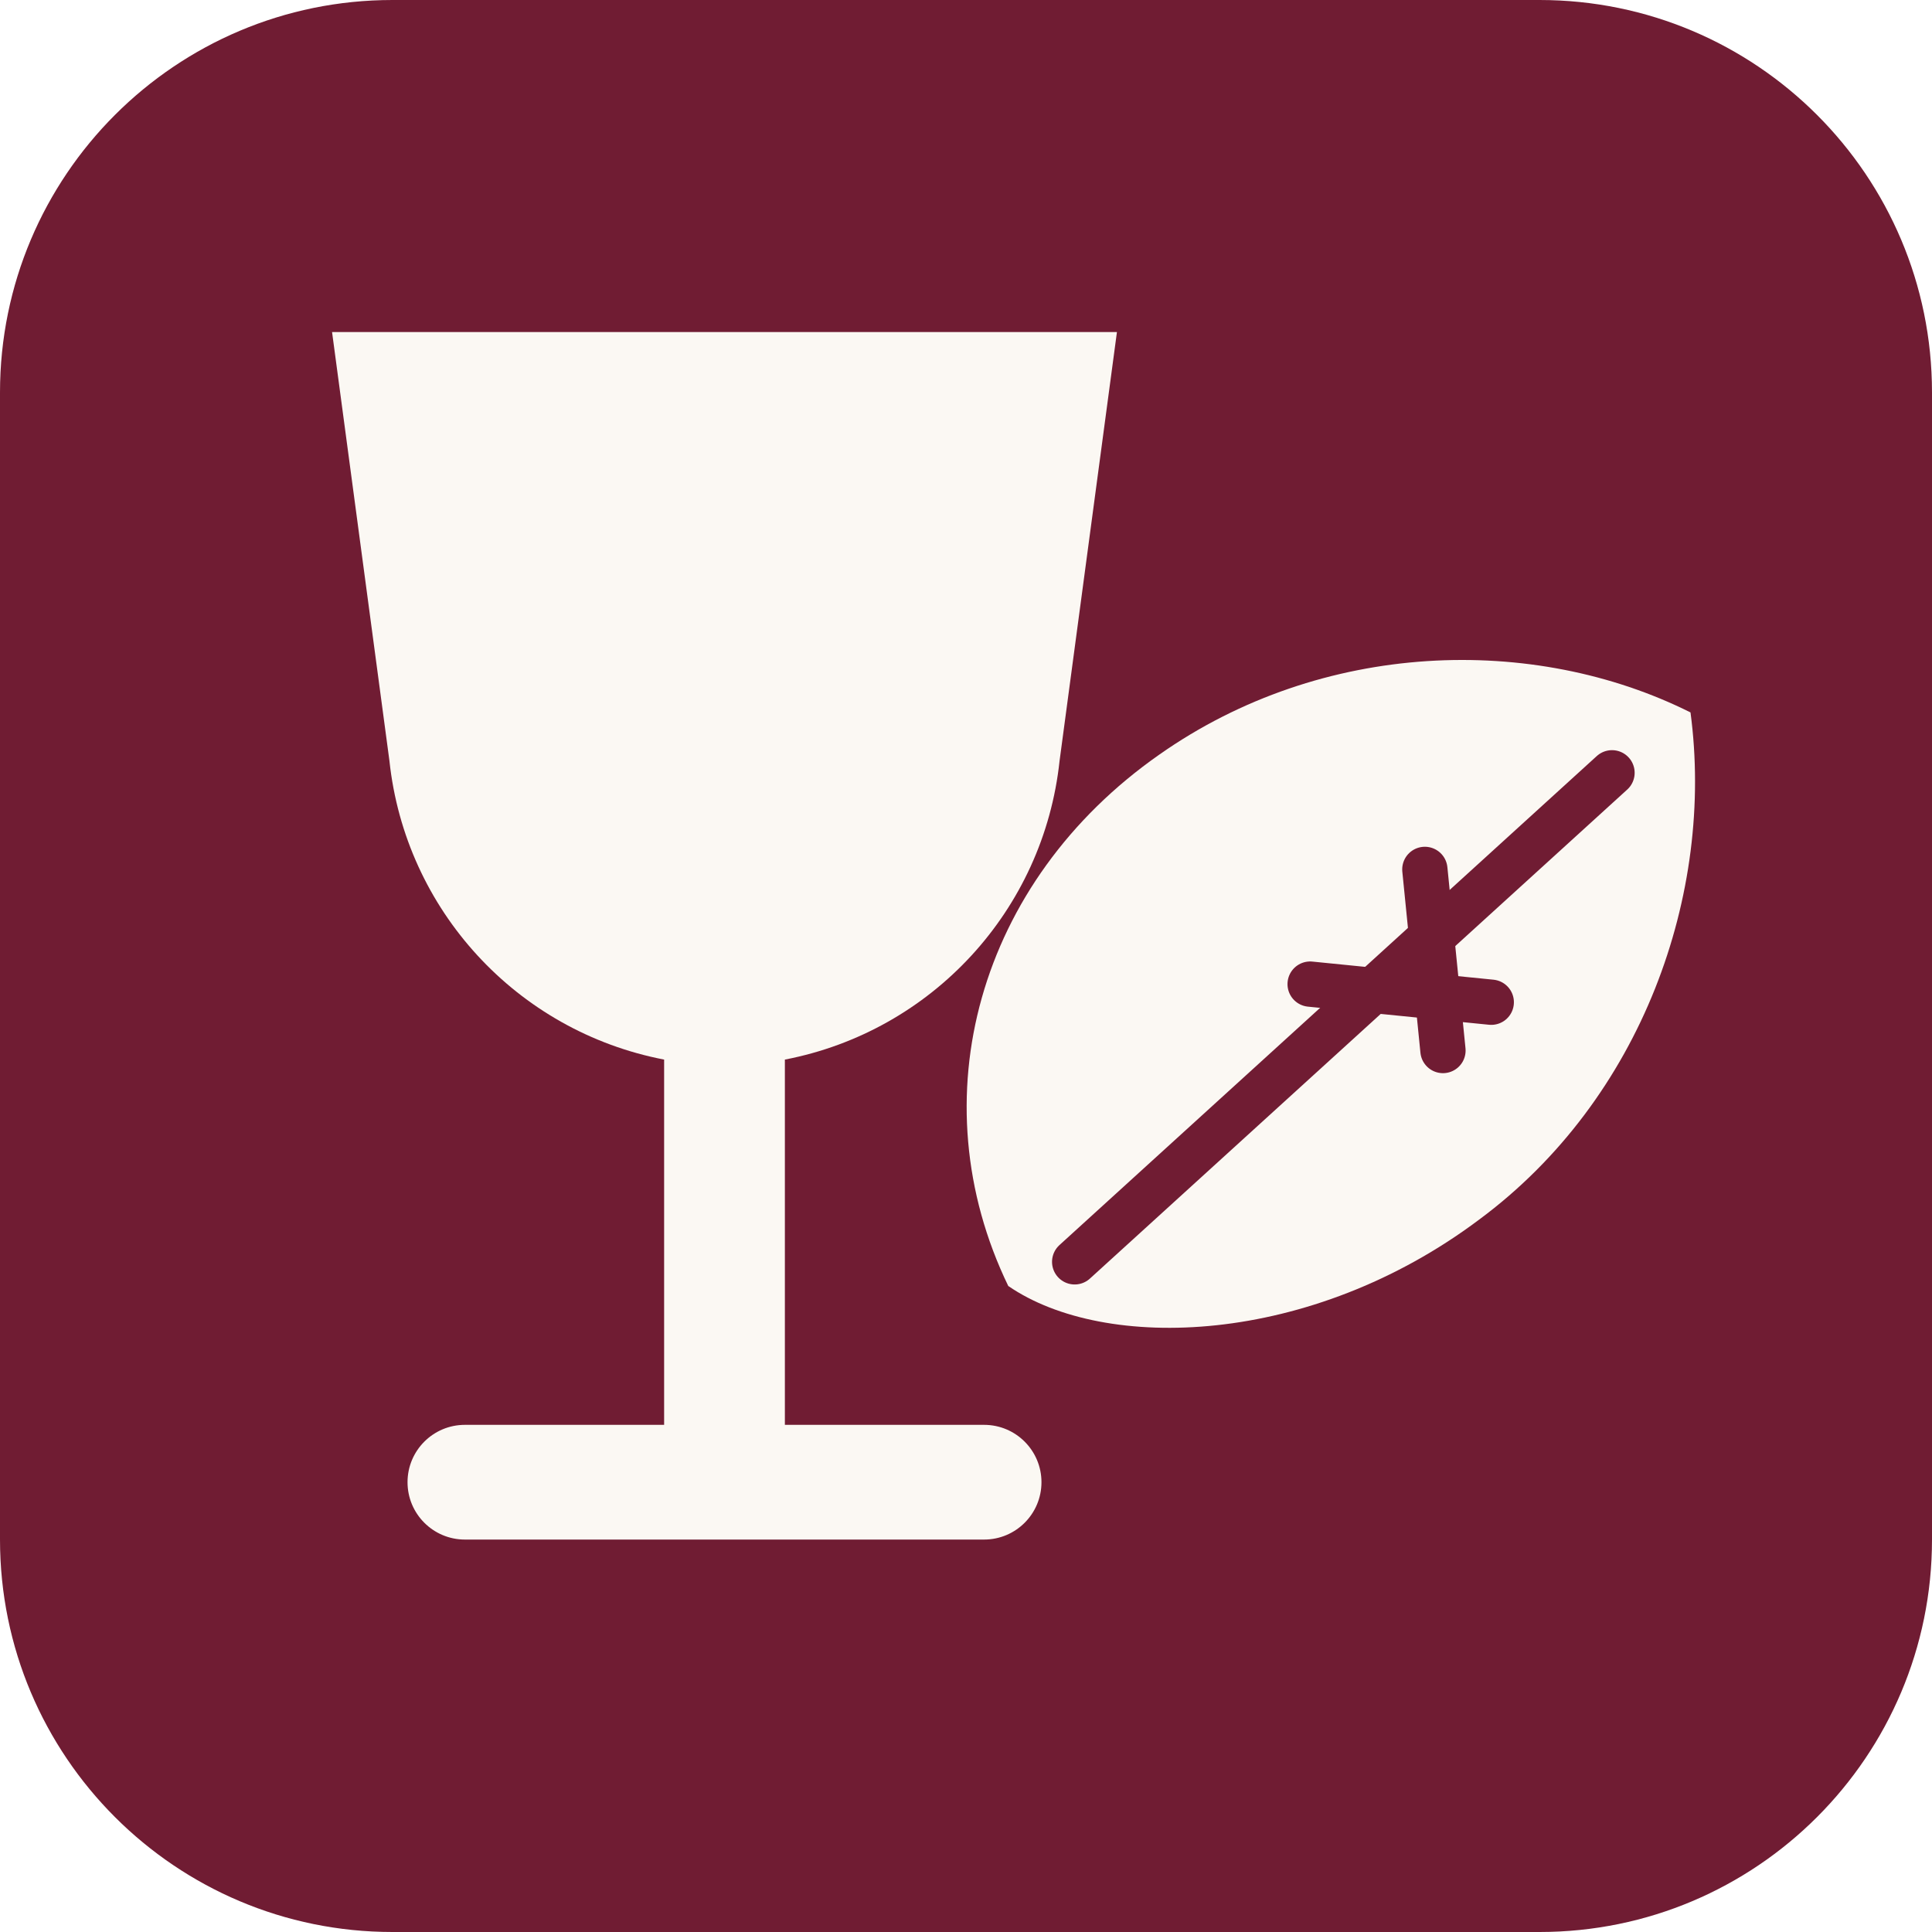
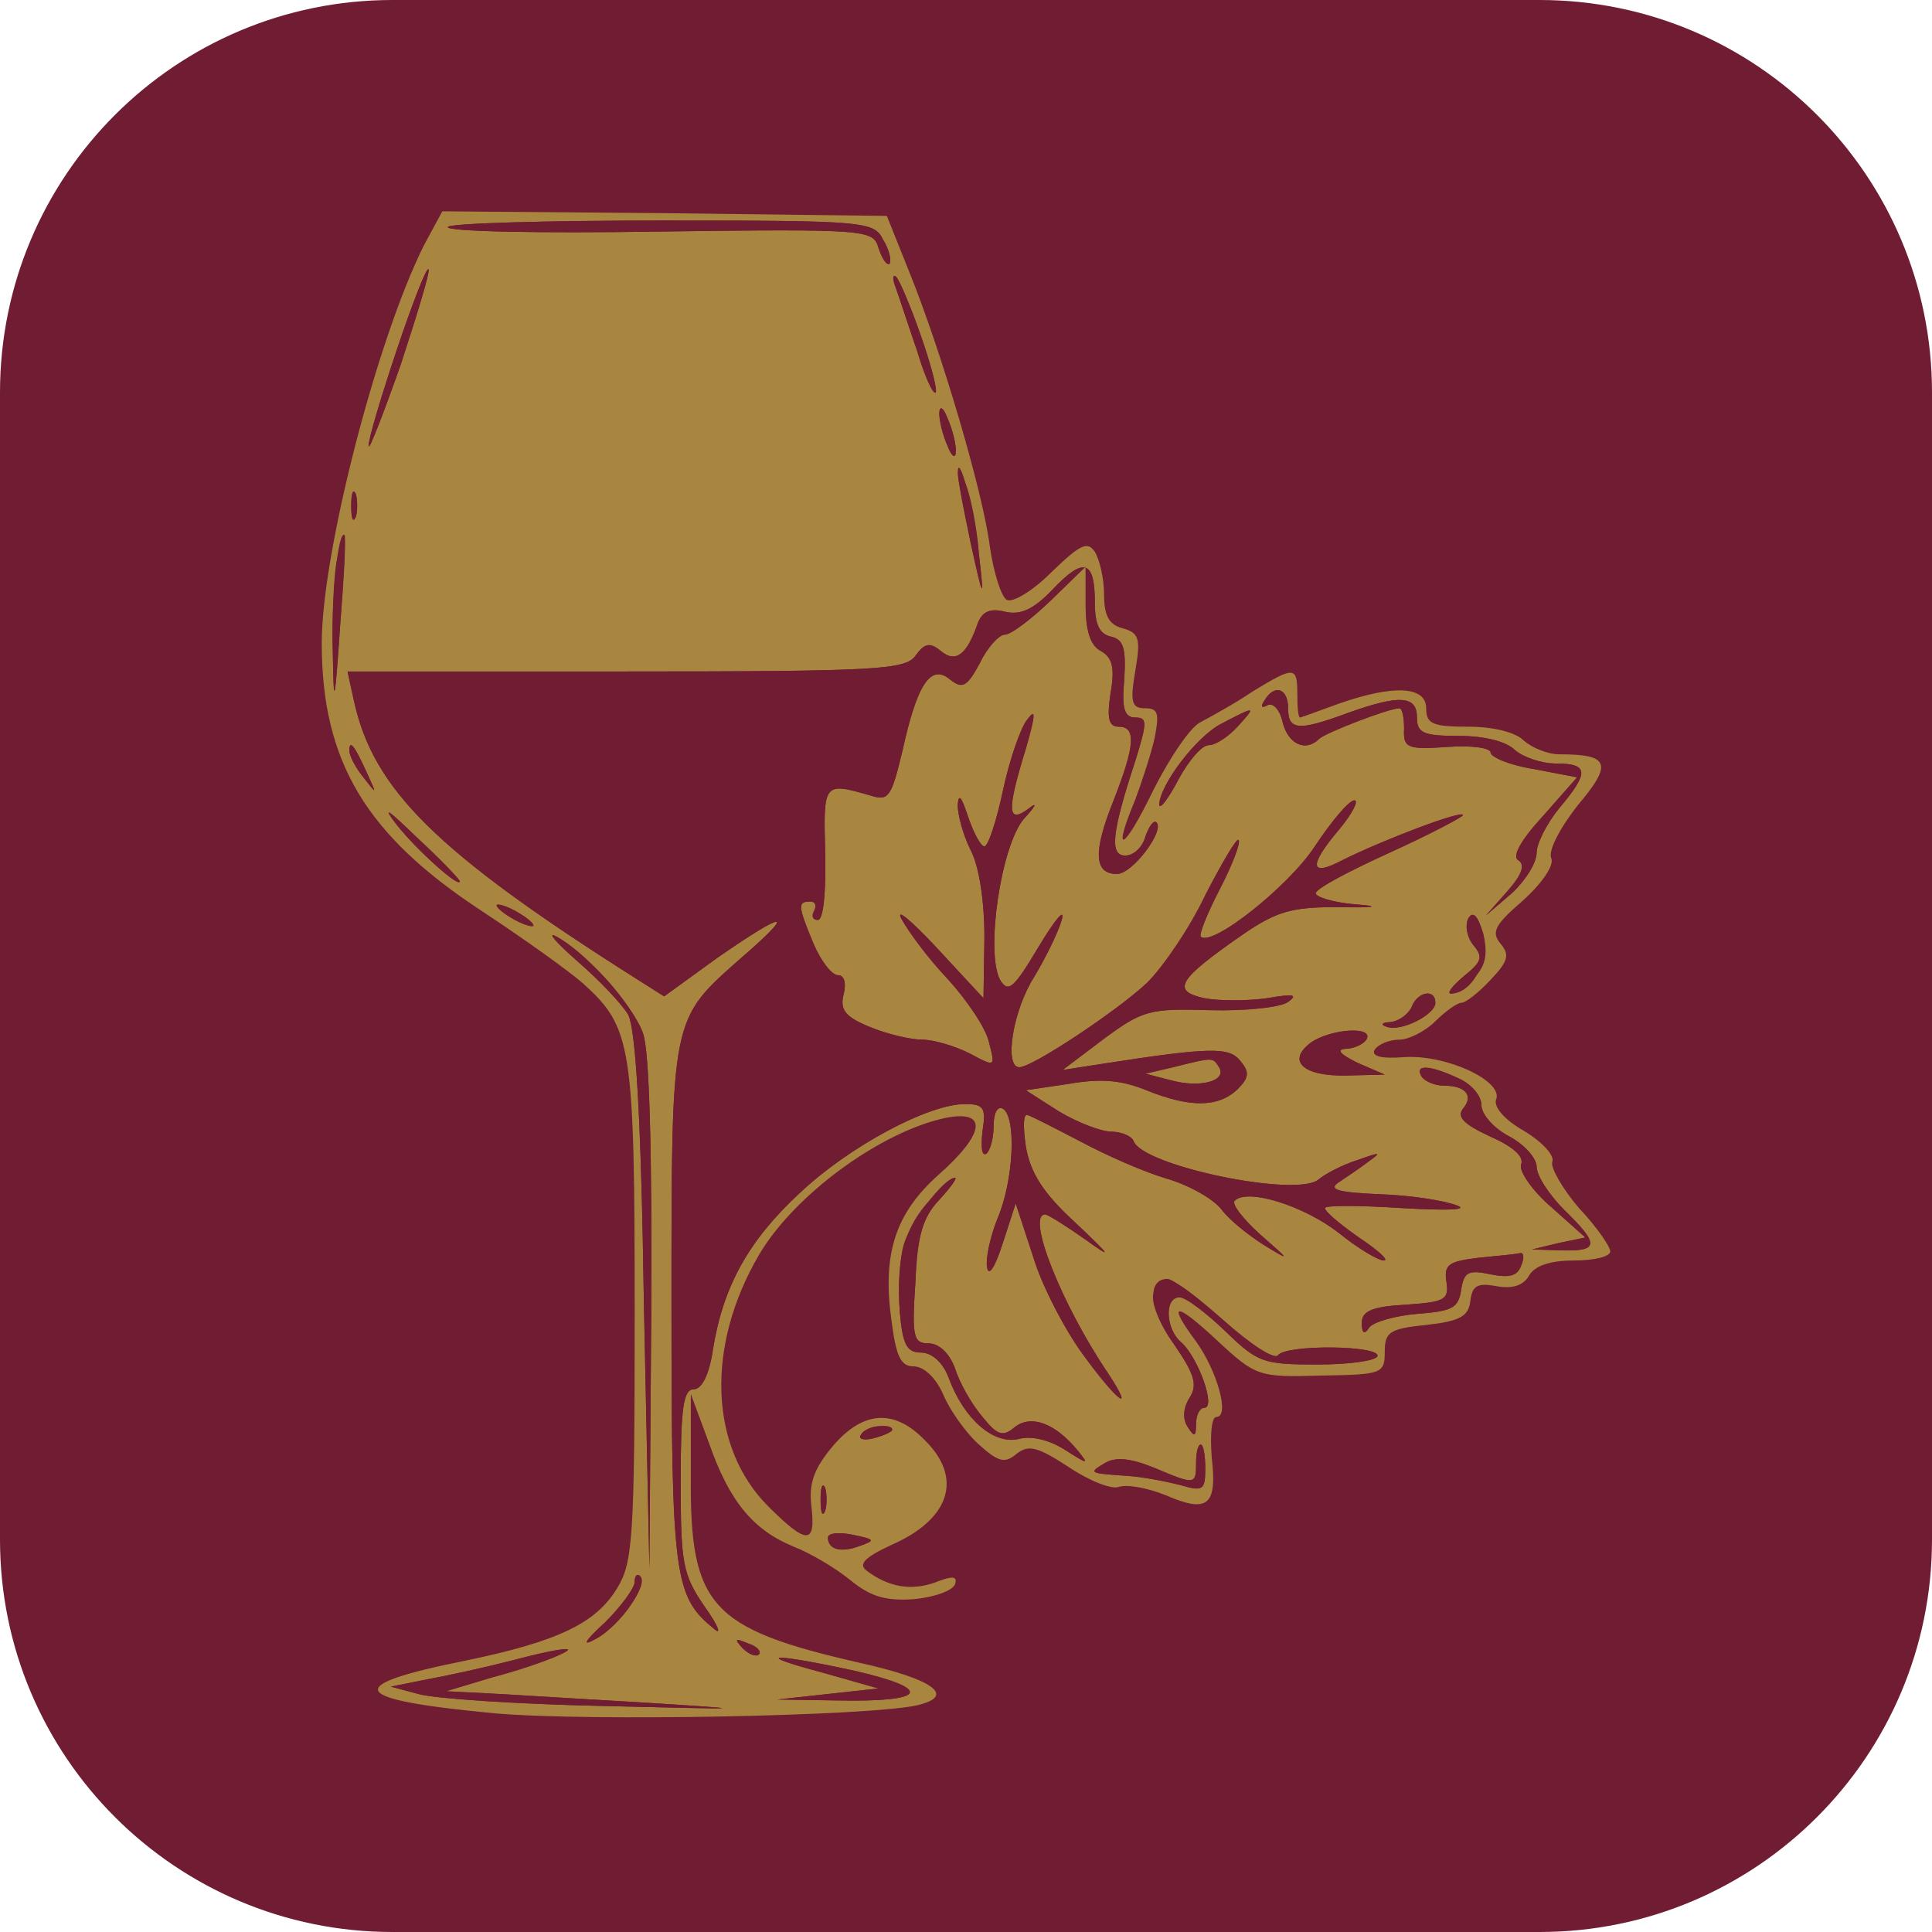
<svg xmlns="http://www.w3.org/2000/svg" viewBox="0 0 64 64" width="64" height="64">
  <rect width="64" height="64" rx="13" fill="#701C33" />
-   <g fill="#FBF8F3">
-     <path d="M11 11h26l-1.9 14.2A11.3 11.3 0 0 1 26 35.1v12.1h6.6a1.9 1.9 0 0 1 0 3.8H15.4a1.9 1.9 0 0 1 0-3.8H22V35.1a11.3 11.3 0 0 1-9.1-9.9z" />
-     <path d="M33.4 42.6c-3-6.2-1-13.4 5-17.6 5.4-3.8 12.4-4 17.6-1.4.8 6-1.6 12.8-7 16.8-5.6 4.2-12.4 4.4-15.6 2.2z" />
-   </g>
-   <g stroke="#701C33" stroke-width="1.5" stroke-linecap="round" fill="none">
-     <path d="M35.6 41.8 53.4 25.6" />
-     <path d="m47.2 28.8.6 6" />
-     <path d="m43.4 32.6 6 .6" />
+   <g transform="translate(7,7) scale(0.304878)">
+     <g transform="translate(0,164) scale(0.1,-0.1)" stroke="none">
+       <path fill="#A9863F" d="M231 1603 c-51 -102 -111 -334 -111 -432 0 -129 48 -209 175 -292 44 -29 93 -64 109 -78 53 -48 56 -67 56 -358 0 -245 -2 -271 -19 -299 -23 -38 -64 -58 -166 -79 -134 -27 -126 -42 33 -57 102 -9 411 -3 460 9 41 10 17 28 -64 46 -162 37 -184 62 -183 202 l0 90 20 -54 c22 -63 48 -94 92 -112 18 -7 45 -23 61 -36 22 -18 38 -23 69 -21 22 2 42 9 45 16 3 9 -2 10 -22 2 -26 -9 -50 -5 -74 13 -9 7 -3 14 27 28 64 28 78 73 36 114 -33 34 -67 32 -100 -7 -20 -24 -26 -40 -23 -65 5 -42 -5 -42 -47 0 -64 64 -68 174 -10 273 38 65 132 134 203 149 46 9 43 -17 -8 -62 -47 -42 -61 -86 -51 -158 5 -39 10 -50 24 -50 11 0 24 -12 32 -30 7 -17 24 -41 38 -54 22 -20 29 -22 42 -11 13 10 22 8 56 -14 22 -15 47 -25 55 -22 9 3 31 -1 51 -9 46 -20 56 -11 50 41 -2 26 0 44 5 44 15 0 1 50 -22 82 -32 43 -23 44 23 1 42 -39 45 -40 113 -38 66 1 69 2 69 26 0 21 5 25 45 29 36 4 46 9 48 26 2 17 8 20 29 16 17 -3 29 1 35 12 6 10 22 16 48 16 22 0 40 4 40 10 0 5 -15 27 -34 47 -18 21 -31 44 -29 50 3 7 -11 22 -31 34 -21 12 -33 26 -30 34 8 20 -54 49 -100 46 -25 -2 -36 1 -32 8 4 6 16 11 27 11 10 0 28 9 39 20 11 11 24 20 28 20 5 0 19 11 32 25 19 20 21 27 11 39 -11 13 -6 21 24 47 21 19 34 38 31 46 -4 8 10 34 29 58 38 45 34 55 -20 55 -13 0 -30 7 -39 15 -9 9 -33 15 -60 15 -39 0 -46 3 -46 20 0 24 -35 26 -95 5 -22 -8 -41 -15 -42 -15 -2 0 -3 11 -3 25 0 31 -3 31 -49 3 -19 -13 -45 -27 -56 -33 -11 -5 -34 -39 -52 -75 -32 -66 -45 -71 -19 -9 7 19 17 49 21 67 5 26 4 32 -10 32 -15 0 -17 6 -11 41 6 35 4 41 -14 46 -15 4 -20 14 -20 37 0 17 -5 38 -10 46 -8 12 -16 8 -47 -22 -21 -21 -43 -34 -49 -30 -6 4 -14 30 -18 57 -7 58 -53 214 -88 300 l-24 60 -242 3 -241 2 -20 -37z m499 6 c7 -11 9 -23 7 -26 -3 -2 -8 5 -12 17 -6 20 -10 21 -240 18 -128 -2 -231 0 -228 5 2 4 107 7 233 7 222 0 230 -1 240 -21z m-524 -135 c-19 -54 -35 -95 -35 -89 -1 15 60 197 65 192 2 -2 -12 -48 -30 -103z m565 31 c11 -31 18 -59 16 -62 -3 -2 -12 18 -20 45 -9 26 -19 57 -23 68 -4 10 -4 16 0 13 3 -3 16 -32 27 -64z m38 -125 c0 -9 -4 -8 -9 5 -5 11 -9 27 -9 35 0 9 4 8 9 -5 5 -11 9 -27 9 -35z m25 -112 c6 -52 5 -52 -9 12 -16 75 -18 94 -5 63 5 -13 12 -46 14 -75z m-677 40 c-3 -7 -5 -2 -5 12 0 14 2 19 5 13 2 -7 2 -19 0 -25z m-17 -118 c-6 -88 -7 -90 -8 -29 -2 59 6 135 13 127 1 -2 -1 -46 -5 -98z m820 25 c0 -24 5 -34 17 -37 14 -3 17 -12 15 -46 -3 -32 0 -42 12 -42 13 0 13 -5 0 -47 -26 -79 -28 -103 -11 -103 9 0 19 9 22 21 4 11 9 18 12 15 9 -9 -26 -56 -43 -56 -25 0 -26 24 -4 79 24 61 25 81 6 81 -11 0 -13 9 -9 36 5 28 2 39 -10 46 -12 6 -17 22 -17 51 l0 41 -38 -37 c-21 -20 -43 -37 -50 -37 -6 0 -19 -14 -27 -31 -14 -26 -19 -28 -32 -18 -21 18 -36 -4 -52 -77 -12 -50 -15 -55 -34 -49 -52 15 -52 15 -50 -62 1 -44 -2 -73 -8 -73 -6 0 -7 5 -4 10 3 6 1 10 -4 10 -14 0 -14 -4 3 -45 8 -19 20 -35 27 -35 7 0 9 -9 6 -21 -4 -16 1 -24 28 -35 19 -8 45 -14 57 -14 13 0 36 -7 52 -15 28 -15 28 -15 21 12 -3 15 -24 46 -45 69 -21 22 -43 52 -50 65 -7 13 10 -1 38 -31 l51 -55 1 66 c0 41 -6 78 -15 95 -8 16 -14 38 -14 49 1 13 4 9 11 -12 6 -18 14 -33 18 -33 4 0 13 27 20 60 7 33 19 68 26 77 10 14 10 7 -1 -31 -21 -68 -20 -82 3 -65 10 8 8 3 -5 -11 -25 -29 -42 -145 -26 -175 9 -15 15 -9 42 36 18 30 29 43 25 29 -4 -14 -18 -42 -30 -62 -23 -36 -33 -98 -16 -98 14 0 106 61 139 92 17 17 46 59 63 95 18 35 34 62 36 60 3 -2 -6 -26 -20 -53 -14 -27 -23 -50 -21 -52 12 -12 96 55 124 98 18 27 37 50 43 50 5 0 -2 -14 -16 -31 -34 -40 -33 -53 3 -34 44 22 131 55 131 49 0 -2 -36 -21 -80 -41 -44 -20 -80 -39 -80 -44 0 -4 19 -10 43 -12 28 -2 23 -4 -18 -3 -51 0 -67 -4 -106 -31 -69 -48 -76 -60 -40 -68 16 -3 47 -3 68 0 29 5 34 4 23 -4 -8 -6 -46 -10 -85 -9 -65 2 -73 0 -115 -31 l-45 -34 45 7 c116 18 136 18 148 3 10 -12 10 -18 -3 -31 -21 -20 -52 -20 -99 -1 -27 11 -49 13 -84 7 l-47 -7 36 -23 c20 -12 46 -22 57 -22 11 0 22 -5 24 -10 9 -27 177 -62 201 -42 7 6 26 16 42 21 25 9 27 9 13 -1 -9 -7 -24 -17 -33 -23 -12 -8 -1 -11 45 -13 33 -1 70 -7 83 -12 14 -5 -8 -6 -60 -3 -46 3 -83 3 -83 0 0 -4 17 -18 37 -32 21 -14 33 -25 27 -25 -6 0 -28 13 -49 30 -37 29 -99 49 -113 35 -4 -3 9 -20 28 -37 32 -28 33 -29 5 -12 -16 10 -38 27 -47 39 -9 12 -36 27 -60 34 -24 7 -65 25 -93 40 -27 14 -54 28 -58 29 -5 2 -5 -13 -2 -34 5 -29 19 -51 54 -83 40 -38 41 -40 9 -17 -20 14 -39 26 -42 26 -21 0 18 -98 68 -172 31 -47 10 -31 -27 20 -19 26 -44 73 -54 106 l-19 58 -14 -43 c-8 -25 -15 -37 -17 -27 -2 9 3 33 11 53 18 42 21 111 6 120 -6 3 -10 -5 -10 -19 0 -14 -4 -27 -8 -30 -5 -3 -6 8 -4 25 4 25 1 29 -19 29 -40 0 -126 -46 -180 -97 -55 -51 -83 -101 -94 -170 -4 -27 -12 -43 -21 -43 -11 0 -14 -20 -14 -99 0 -90 2 -102 26 -137 15 -21 19 -32 10 -24 -43 35 -46 56 -46 350 0 317 -1 311 76 379 60 52 49 52 -26 0 l-58 -42 -30 19 c-218 138 -286 206 -307 302 l-7 32 303 0 c273 0 303 2 314 17 10 14 16 15 28 5 16 -13 28 -4 40 31 5 12 13 16 29 12 17 -4 31 2 52 24 34 36 46 32 46 -14z m210 -115 c0 -24 11 -25 65 -5 56 20 75 19 75 -5 0 -17 7 -20 46 -20 27 0 51 -6 60 -15 9 -8 29 -15 45 -15 36 0 36 -10 4 -48 -14 -17 -25 -39 -25 -49 0 -11 -12 -30 -27 -44 l-28 -24 23 26 c16 18 20 29 12 34 -7 4 3 22 27 48 l37 42 -47 9 c-26 4 -47 13 -47 18 0 5 -21 8 -47 6 -44 -3 -48 -1 -47 20 0 12 -2 22 -5 22 -12 0 -81 -27 -87 -33 -15 -15 -34 -6 -40 18 -3 14 -11 22 -17 18 -6 -3 -7 -1 -3 5 11 19 26 14 26 -8z m-55 -20 c-10 -11 -24 -20 -31 -20 -8 0 -22 -17 -33 -37 -11 -21 -20 -33 -21 -28 0 21 40 74 67 88 38 20 39 20 18 -3z m-946 -50 c11 -24 11 -24 -3 -6 -9 11 -16 24 -16 30 0 12 5 7 19 -24z m101 -118 c0 -8 -47 34 -69 62 -16 21 -9 16 22 -14 26 -24 47 -46 47 -48z m80 -48 c0 -2 -9 0 -20 6 -11 6 -20 13 -20 16 0 2 9 0 20 -6 11 -6 20 -13 20 -16z m1023 -56 c-9 -10 -20 -18 -26 -18 -5 0 1 8 14 19 20 16 21 21 10 34 -7 9 -9 22 -5 29 5 8 10 3 16 -17 5 -21 3 -34 -9 -47z m-946 0 c17 -18 37 -46 42 -61 7 -18 10 -129 9 -305 l-2 -277 -6 290 c-3 203 -9 296 -17 312 -7 12 -32 38 -55 58 -24 21 -34 33 -23 27 11 -6 34 -25 52 -44z m903 -28 c0 -13 -38 -32 -53 -26 -7 2 -5 5 4 5 9 1 19 8 23 16 6 17 26 21 26 5z m-75 -40 c-3 -5 -14 -10 -23 -10 -10 -1 -5 -6 13 -15 l30 -13 -42 -1 c-47 -1 -65 16 -38 36 22 15 69 18 60 3z m100 -42 c14 -6 25 -19 25 -29 0 -10 13 -25 30 -34 17 -9 30 -24 30 -33 0 -10 14 -31 30 -47 38 -37 38 -45 -2 -44 l-33 1 29 7 29 6 -37 33 c-21 18 -35 39 -33 46 4 9 -9 20 -34 31 -28 13 -36 21 -29 30 12 14 3 25 -21 25 -10 0 -21 5 -24 10 -8 13 8 13 40 -2z m-564 -132 c-18 -19 -24 -39 -26 -90 -4 -59 -2 -66 14 -66 12 0 23 -11 29 -27 5 -16 18 -39 30 -53 16 -20 22 -22 35 -11 18 14 44 4 68 -25 13 -16 12 -16 -13 0 -17 11 -37 16 -51 12 -27 -6 -59 21 -76 67 -6 16 -18 27 -30 27 -15 0 -20 8 -23 45 -2 25 0 57 4 71 6 24 44 74 56 74 3 0 -5 -11 -17 -24z m632 -72 c-4 -11 -13 -13 -33 -9 -24 5 -29 3 -32 -17 -3 -20 -10 -23 -48 -26 -24 -2 -48 -9 -52 -15 -5 -8 -8 -6 -8 5 0 13 11 18 48 20 42 3 47 5 44 25 -3 19 3 22 35 26 21 2 41 4 45 5 4 1 5 -5 1 -14z m-322 -60 c28 -25 54 -42 58 -37 8 12 112 11 108 -1 -2 -5 -31 -9 -65 -9 -59 0 -65 2 -100 36 -21 20 -43 37 -50 37 -17 0 -15 -35 2 -49 18 -16 38 -71 25 -71 -5 0 -9 -8 -9 -17 0 -15 -2 -15 -9 -4 -6 9 -5 21 2 32 9 14 5 26 -17 58 -27 38 -30 71 -7 71 6 0 34 -21 62 -46z m-361 -118 c0 -2 -9 -6 -20 -9 -11 -3 -18 -1 -14 4 5 9 34 13 34 5z m340 -42 c0 -24 -3 -25 -27 -18 -16 4 -41 9 -58 10 -42 3 -42 3 -24 14 12 7 28 5 53 -5 45 -19 46 -19 46 5 0 11 2 20 5 20 3 0 5 -12 5 -26z m-413 -46 c-3 -7 -5 -2 -5 12 0 14 2 19 5 13 2 -7 2 -19 0 -25z m38 -38 c-21 -8 -35 -4 -35 9 0 5 12 6 27 3 24 -5 25 -6 8 -12z m-249 -64 c-9 -14 -26 -31 -38 -37 -16 -9 -13 -3 10 18 17 17 32 37 32 44 0 7 3 9 6 6 4 -4 -1 -18 -10 -31z m139 -54 c-3 -3 -11 0 -18 7 -9 10 -8 11 6 5 10 -3 15 -9 12 -12z m-220 -2 c-11 -5 -42 -16 -70 -23 l-50 -15 40 -2 c22 -1 99 -6 170 -10 126 -8 125 -8 -40 -4 -93 2 -183 8 -200 13 l-30 8 40 8 c22 4 63 13 90 20 59 15 78 17 50 5z m325 -16 c86 -20 77 -34 -20 -32 l-65 1 55 6 55 6 -60 17 c-79 21 -57 22 35 2z M1045 710 l-30 -7 27 -7 c32 -9 62 -1 53 14 -7 11 -6 11 -50 0z" />
+       <path fill="#701C33" d="M257 1623 c-3 -5 100 -7 228 -5 230 3 234 2 240 -18 4 -12 9 -19 12 -17 2 3 0 15 -7 26 -10 20 -18 21 -240 21 -126 0 -231 -3 -233 -7z M201 1488 c-17 -51 -31 -98 -30 -103 0 -6 16 35 35 89 18 55 32 101 30 103 -2 3 -18 -38 -35 -89z M744 1556 c4 -11 14 -42 23 -68 8 -27 17 -47 20 -45 5 6 -34 117 -43 126 -4 3 -4 -3 0 -13z M791 1420 c0 -8 4 -24 9 -35 5 -13 9 -14 9 -5 0 8 -4 24 -9 35 -5 13 -9 14 -9 5z M811 1355 c0 -5 7 -39 14 -75 14 -64 15 -64 9 -12 -4 45 -23 115 -23 87z M152 1320 c0 -14 2 -19 5 -12 2 6 2 18 0 25 -3 6 -5 1 -5 -13z M136 1259 c-3 -17 -5 -61 -4 -98 1 -61 2 -59 8 29 8 101 7 121 -4 69z M914 1229 c-21 -22 -35 -28 -52 -24 -16 4 -24 0 -29 -12 -12 -35 -24 -44 -40 -31 -12 10 -18 9 -28 -5 -11 -15 -41 -17 -314 -17 l-303 0 7 -32 c21 -96 89 -164 307 -302 l30 -19 58 42 c75 52 86 52 26 0 -77 -68 -76 -62 -76 -379 0 -294 3 -315 46 -350 9 -8 5 3 -10 24 -24 35 -26 47 -26 137 0 79 3 99 14 99 9 0 17 16 21 43 11 69 39 119 94 170 54 51 140 97 180 97 20 0 23 -4 19 -29 -2 -17 -1 -28 4 -25 4 3 8 16 8 30 0 14 4 22 10 19 15 -9 12 -78 -6 -120 -8 -20 -13 -44 -11 -53 2 -10 9 2 17 27 l14 43 19 -58 c10 -33 35 -80 54 -106 37 -51 58 -67 27 -20 -50 74 -89 172 -68 172 3 0 22 -12 42 -26 32 -23 31 -21 -9 17 -35 32 -49 54 -54 83 -3 21 -3 36 2 34 4 -1 31 -15 58 -29 28 -15 69 -33 93 -40 24 -7 51 -22 60 -34 9 -12 31 -29 47 -39 28 -17 27 -16 -5 12 -19 17 -32 34 -28 37 14 14 76 -6 113 -35 21 -17 43 -30 49 -30 6 0 -6 11 -27 25 -20 14 -37 28 -37 32 0 3 37 3 83 0 52 -3 74 -2 60 3 -13 5 -50 11 -83 12 -46 2 -57 5 -45 13 9 6 24 16 33 23 14 10 12 10 -13 1 -16 -5 -35 -15 -42 -21 -24 -20 -192 15 -201 42 -2 5 -13 10 -24 10 -11 0 -37 10 -57 22 l-36 23 47 7 c35 6 57 4 84 -7 47 -19 78 -19 99 1 13 13 13 19 3 31 -12 15 -32 15 -148 -3 l-45 -7 45 34 c42 31 50 33 115 31 39 -1 77 3 85 9 11 8 6 9 -23 4 -21 -3 -52 -3 -68 0 -36 8 -29 20 40 68 39 27 55 31 106 31 41 -1 46 1 18 3 -24 2 -43 8 -43 12 0 5 36 24 80 44 44 20 80 39 80 41 0 6 -87 -27 -131 -49 -36 -19 -37 -6 -3 34 14 17 21 31 16 31 -6 0 -25 -23 -43 -50 -28 -43 -112 -110 -124 -98 -2 2 7 25 21 52 14 27 23 51 20 53 -2 2 -18 -25 -36 -60 -17 -36 -46 -78 -63 -95 -33 -31 -125 -92 -139 -92 -17 0 -7 62 16 98 12 20 26 48 30 62 4 14 -7 1 -25 -29 -27 -45 -33 -51 -42 -36 -16 30 1 146 26 175 13 14 15 19 5 11 -23 -17 -24 -3 -3 65 11 38 11 45 1 31 -7 -9 -19 -44 -26 -77 -7 -33 -16 -60 -20 -60 -4 0 -12 15 -18 33 -7 21 -10 25 -11 12 0 -11 6 -33 14 -49 9 -17 15 -54 15 -95 l-1 -66 -51 55 c-28 30 -45 44 -38 31 7 -13 29 -43 50 -65 21 -23 42 -54 45 -69 7 -27 7 -27 -21 -12 -16 8 -39 15 -52 15 -12 0 -38 6 -57 14 -27 11 -32 19 -28 35 3 12 1 21 -6 21 -7 0 -19 16 -27 35 -17 41 -17 45 -3 45 5 0 7 -4 4 -10 -3 -5 -2 -10 4 -10 6 0 9 29 8 73 -2 77 -2 77 50 62 19 -6 22 -1 34 49 16 73 31 95 52 77 13 -10 18 -8 32 18 8 17 21 31 27 31 7 0 29 17 50 37 l38 37 0 -41 c0 -29 5 -45 17 -51 12 -7 15 -18 10 -46 -4 -27 -2 -36 9 -36 19 0 18 -20 -6 -81 -22 -55 -21 -79 4 -79 17 0 52 47 43 56 -3 3 -8 -4 -12 -15 -3 -12 -13 -21 -22 -21 -17 0 -15 24 11 103 13 42 13 47 0 47 -12 0 -15 10 -12 42 2 34 -1 43 -15 46 -12 3 -17 13 -17 37 0 46 -12 50 -46 14z m181 -519 c9 -15 -21 -23 -53 -14 l-27 7 30 7 c44 11 43 11 50 0z M1144 1108 c-4 -6 -3 -8 3 -5 6 4 14 -4 17 -18 6 -24 25 -33 40 -18 6 6 75 33 87 33 3 0 5 -10 5 -22 -1 -21 3 -23 47 -20 26 2 47 -1 47 -6 0 -5 21 -14 47 -18 l47 -9 -37 -42 c-24 -26 -34 -44 -27 -48 8 -5 4 -16 -12 -34 l-23 -26 28 24 c15 14 27 33 27 44 0 10 11 32 25 49 32 38 32 48 -4 48 -16 0 -36 7 -45 15 -9 9 -33 15 -60 15 -39 0 -46 3 -46 20 0 24 -19 25 -75 5 -54 -20 -65 -19 -65 5 0 22 -15 27 -26 8z M1097 1083 c-27 -14 -67 -67 -67 -88 1 -5 10 7 21 28 11 20 25 37 33 37 7 0 21 9 31 20 21 23 20 23 -18 3z M150 1054 c0 -6 7 -19 16 -30 14 -18 14 -18 3 6 -14 31 -19 36 -19 24z M201 974 c22 -28 69 -70 69 -62 0 2 -21 24 -47 48 -31 30 -38 35 -22 14z M310 886 c0 -3 9 -10 20 -16 11 -6 20 -8 20 -6 0 3 -9 10 -20 16 -11 6 -20 8 -20 6z M1366 872 c-4 -7 -2 -20 5 -29 11 -13 10 -18 -10 -34 -13 -11 -19 -19 -14 -19 23 0 42 36 35 65 -6 20 -11 25 -16 17z M398 825 c23 -20 48 -46 55 -58 8 -16 14 -109 17 -312 l6 -290 2 277 c1 176 -2 287 -9 305 -11 31 -63 89 -94 105 -11 6 -1 -6 23 -27z M1304 775 c-4 -8 -14 -15 -23 -16 -9 0 -11 -3 -4 -5 15 -6 53 13 53 26 0 16 -20 12 -26 -5z M1195 737 c-27 -20 -9 -37 38 -36 l42 1 -30 13 c-18 9 -23 14 -13 15 9 0 20 5 23 10 9 15 -38 12 -60 -3z M1315 700 c3 -5 14 -10 24 -10 24 0 33 -11 21 -25 -7 -9 1 -17 29 -30 25 -11 38 -22 34 -31 -2 -7 12 -28 33 -46 l37 -33 -29 -6 -29 -7 33 -1 c40 -1 40 7 2 44 -16 16 -30 37 -30 47 0 9 -13 24 -30 33 -17 9 -30 24 -30 34 0 10 -11 23 -25 29 -32 15 -48 15 -40 2z M781 566 c-28 -30 -37 -64 -33 -121 3 -37 8 -45 23 -45 12 0 24 -11 30 -27 17 -46 49 -73 76 -67 14 4 34 -1 51 -12 25 -16 26 -16 13 0 -24 29 -50 39 -68 25 -13 -11 -19 -9 -35 11 -12 14 -25 37 -30 53 -6 16 -17 27 -29 27 -16 0 -18 7 -14 66 2 51 8 71 26 90 12 13 20 24 17 24 -2 0 -15 -11 -27 -24z M1377 503 c-32 -4 -38 -7 -35 -26 3 -20 -2 -22 -44 -25 -37 -2 -48 -7 -48 -20 0 -11 3 -13 8 -5 4 6 28 13 52 15 38 3 45 6 48 26 3 20 8 22 32 17 20 -4 29 -2 33 9 4 9 3 15 -1 14 -4 -1 -24 -3 -45 -5z M1024 465 c-4 -9 6 -34 22 -56 22 -32 26 -44 17 -58 -7 -11 -8 -23 -2 -32 7 -11 9 -11 9 4 0 9 4 17 9 17 13 0 -7 55 -25 71 -17 14 -19 49 -2 49 7 0 29 -17 50 -37 35 -34 41 -36 100 -36 34 0 63 4 65 9 4 12 -100 13 -108 1 -4 -5 -30 12 -58 37 -56 49 -68 55 -77 31z M706 311 c-4 -5 3 -7 14 -4 23 6 26 13 6 13 -8 0 -17 -4 -20 -9z M1070 280 c0 -24 -1 -24 -46 -5 -25 10 -41 12 -53 5 -18 -11 -18 -11 24 -14 17 -1 42 -6 58 -10 24 -7 27 -6 27 18 0 14 -2 26 -5 26 -3 0 -5 -9 -5 -20z M662 240 c0 -14 2 -19 5 -12 2 6 2 18 0 25 -3 6 -5 1 -5 -13z M670 199 c0 -13 14 -17 35 -9 17 6 16 7 -8 12 -15 3 -27 2 -27 -3z M460 151 c0 -7 -15 -27 -32 -44 -23 -21 -26 -27 -10 -18 25 14 58 59 48 68 -3 3 -6 1 -6 -6z M577 79 c7 -7 15 -10 18 -7 3 3 -2 9 -12 12 -14 6 -15 5 -6 -5z M325 65 c-27 -7 -68 -16 -90 -20 l-40 -8 30 -8 c17 -5 107 -11 200 -13 165 -4 166 -4 40 4 -71 4 -148 9 -170 10 l-40 2 50 15 c97 28 113 43 20 18z M665 52 l60 -17 -55 -6 -55 -6 65 -1 c97 -2 106 12 20 32 -92 20 -114 19 -35 -2z" />
+     </g>
  </g>
</svg>
